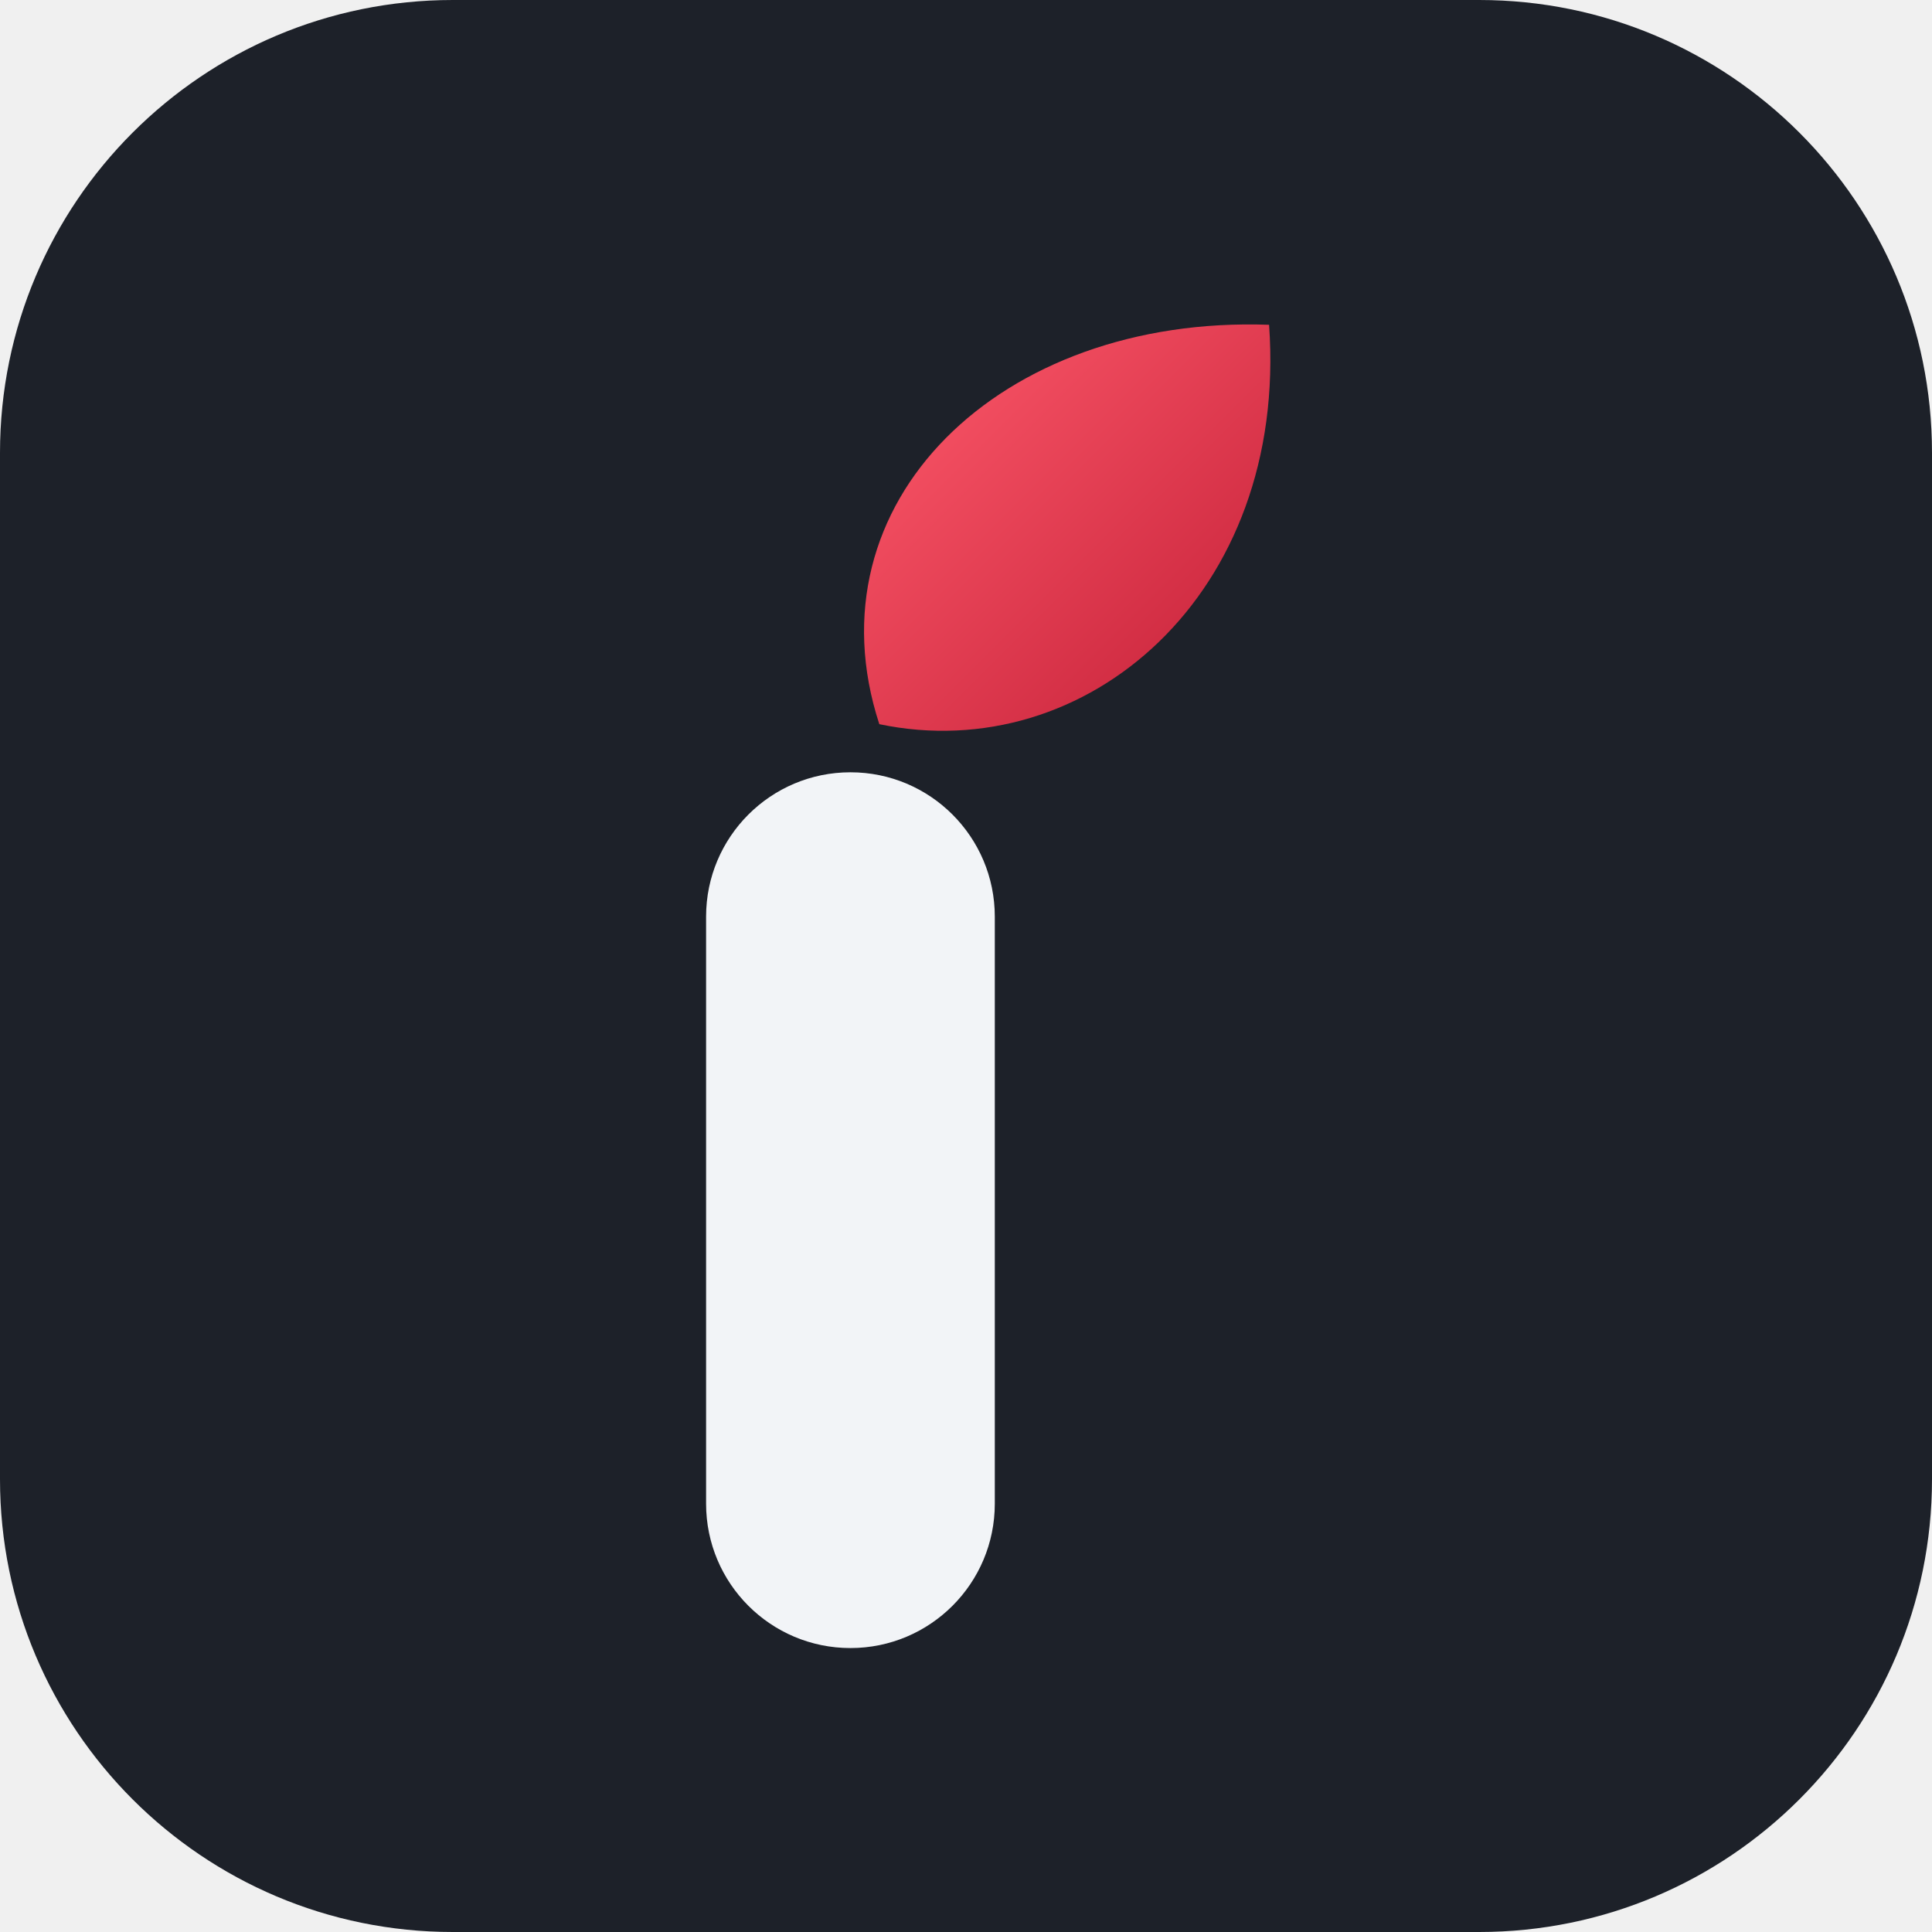
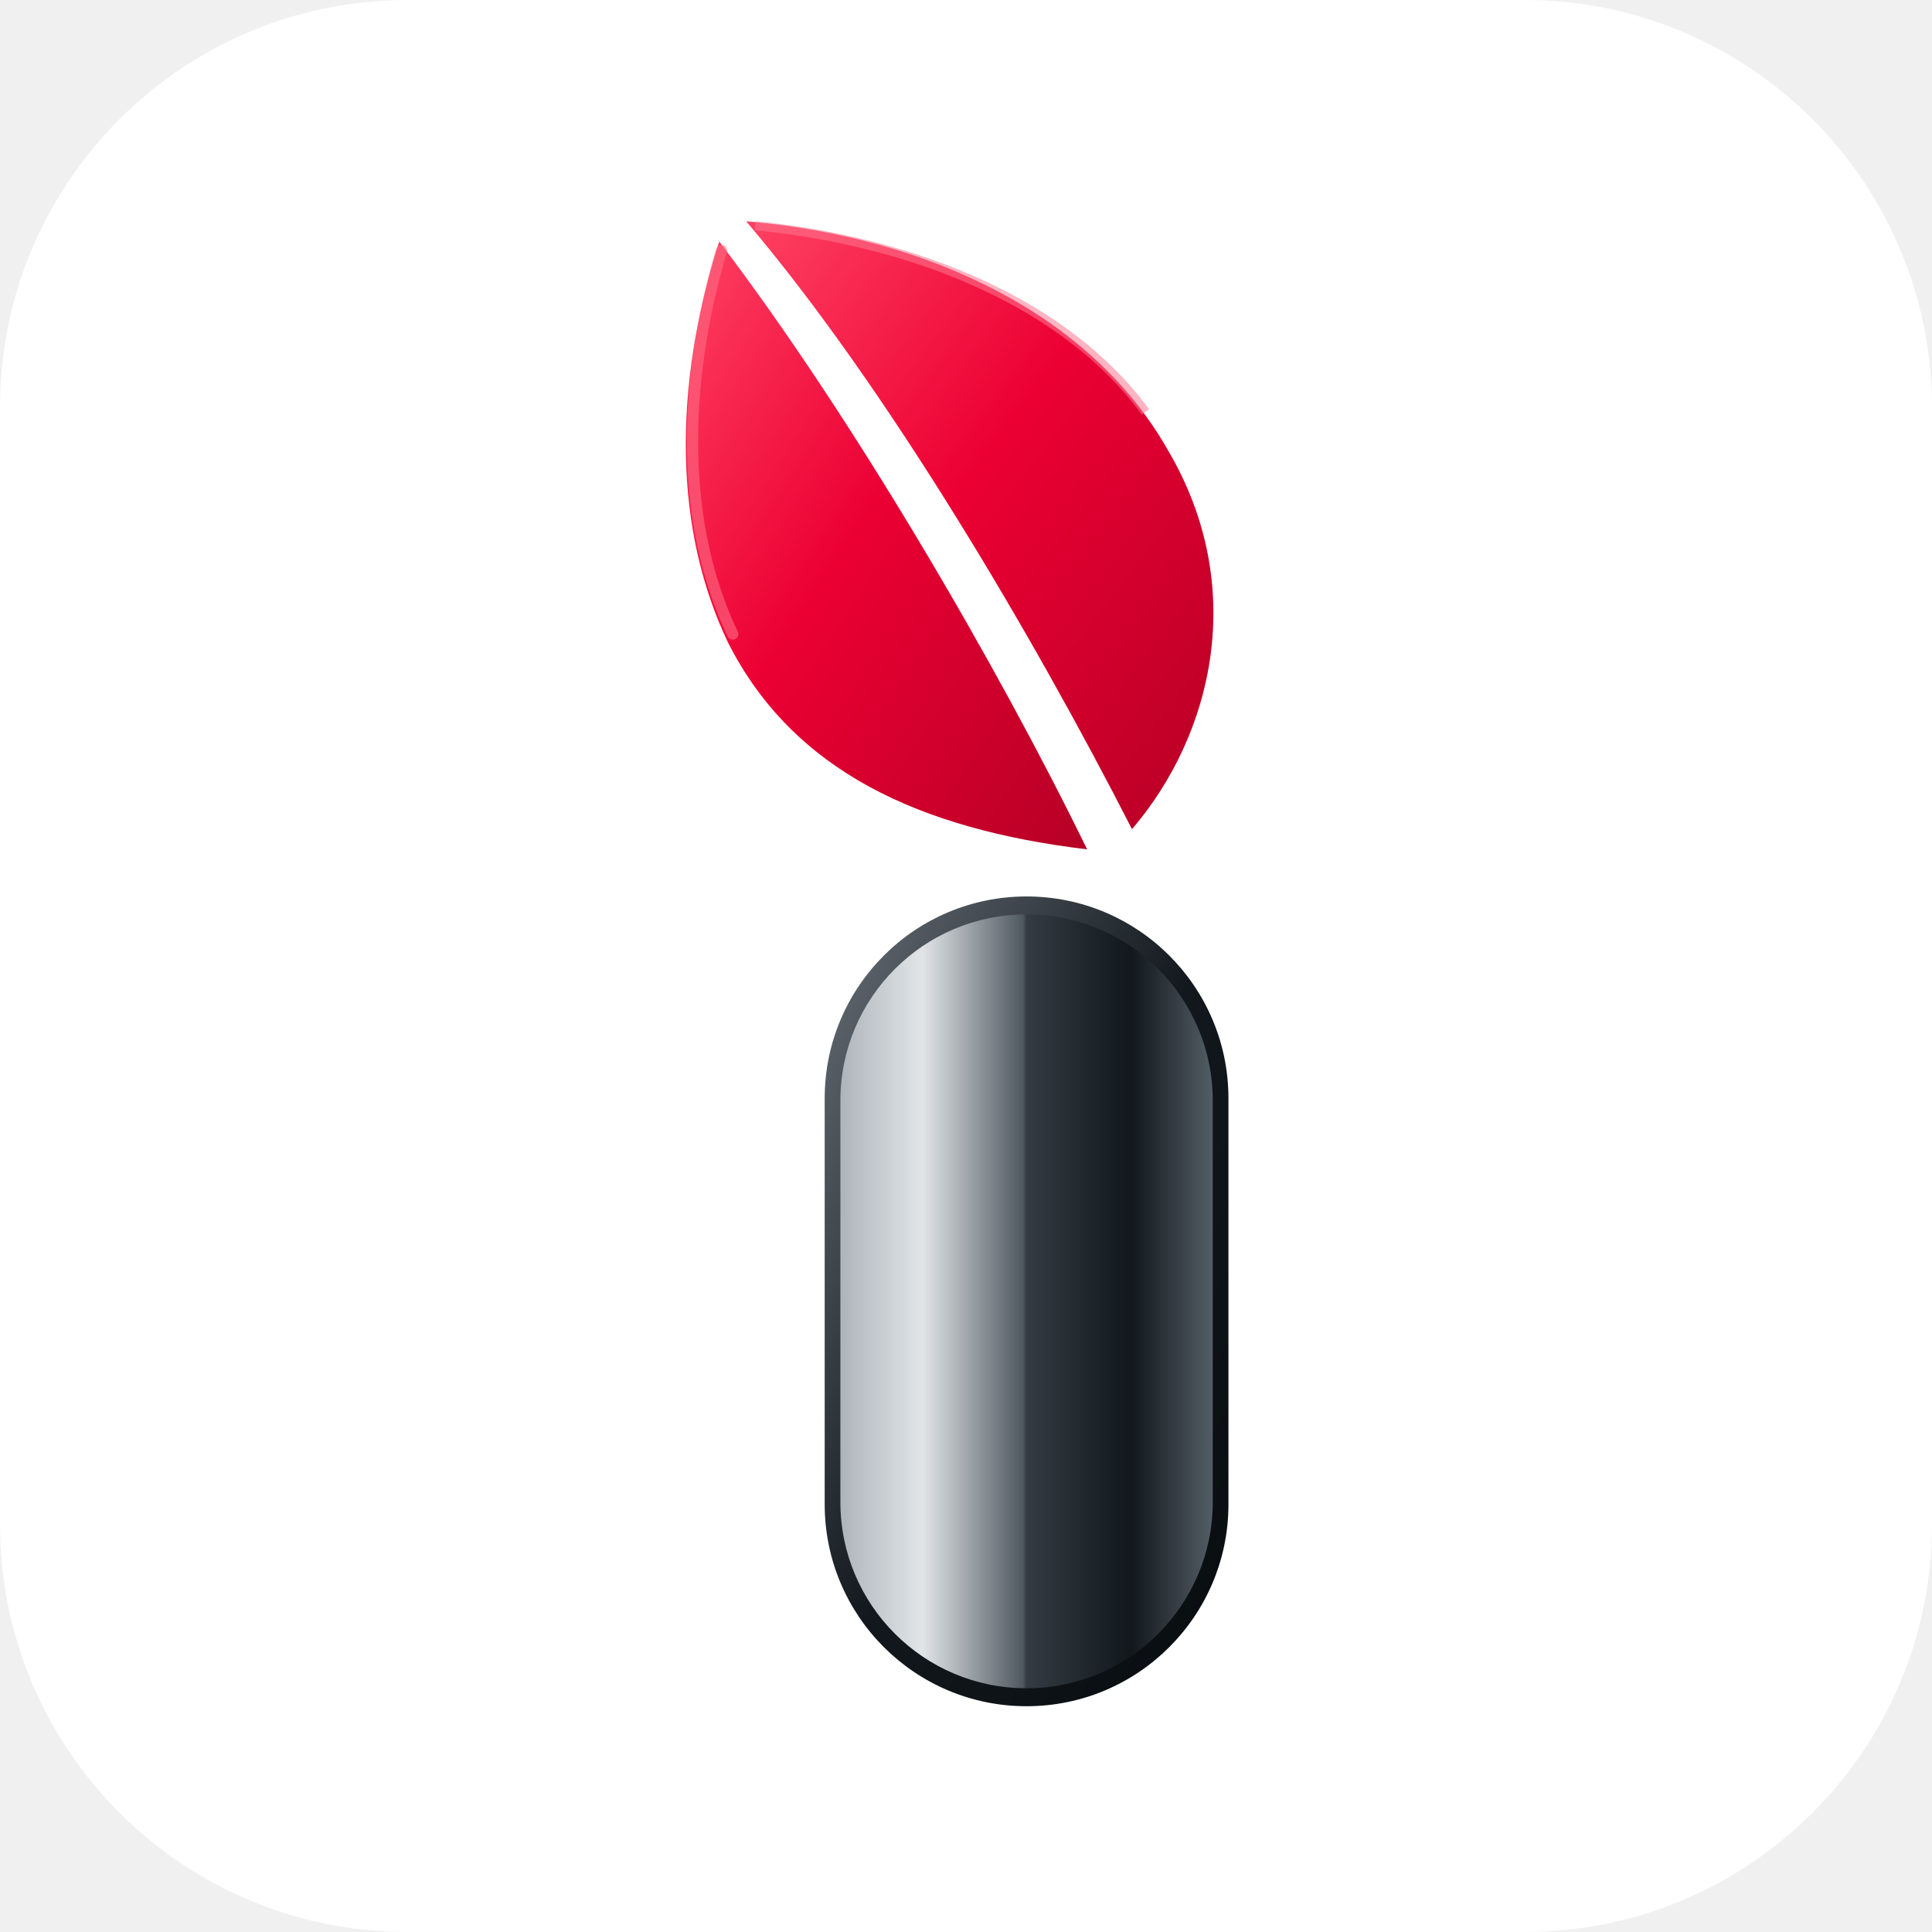
- <svg xmlns="http://www.w3.org/2000/svg" viewBox="0 0 32 32" role="img" aria-label="ivygoo">
-   <defs>
-     <linearGradient id="fl" x1="0" y1="0" x2="1" y2="1">
-       <stop offset="0" stop-color="#ff5b6c" />
-       <stop offset="1" stop-color="#c41f37" />
-     </linearGradient>
-   </defs>
-   <rect width="32" height="32" rx="7.5" fill="#1d2129" />
-   <g transform="translate(6.116 3.387) scale(0.1594)">
-     <rect x="35" y="59" width="30" height="91" rx="15" fill="#f2f4f7" />
-     <path d="M53 54C45.5 31 65.5 11.5 93.5 12.5C95.5 40.5 74.5 58.5 53 54Z" fill="url(#fl)" />
-   </g>
+ <svg xmlns="http://www.w3.org/2000/svg" width="512" height="512" viewBox="0 0 512 512" role="img" aria-label="ivyGoo">
+   <rect width="512" height="512" rx="108" fill="#fff" />
+   <svg x="42" y="42" width="428" height="428" viewBox="250 150 720 720">
+     <defs>
+       <linearGradient id="leaf" x1="0" y1="0" x2="1" y2="1">
+         <stop stop-color="#ff4162" />
+         <stop offset=".45" stop-color="#ec0033" />
+         <stop offset="1" stop-color="#b60025" />
+       </linearGradient>
+       <linearGradient id="metal" x1="0" y1="0" x2="1" y2="0">
+         <stop stop-color="#aeb5ba" />
+         <stop offset=".22" stop-color="#e1e5e8" />
+         <stop offset=".49" stop-color="#505960" />
+         <stop offset=".5" stop-color="#343c43" />
+         <stop offset=".78" stop-color="#11171b" />
+         <stop offset="1" stop-color="#535d65" />
+       </linearGradient>
+       <linearGradient id="edge" x1="0" y1="0" x2="1" y2="1">
+         <stop stop-color="#687078" />
+         <stop offset=".5" stop-color="#12181d" />
+         <stop offset="1" stop-color="#080c0f" />
+       </linearGradient>
+     </defs>
+     <g>
+       <path d="M500 187C479 253 480 316 504 366C533 423 589 449 664 458C624 376 560 266 500 187Z" fill="url(#leaf)" />
+       <path d="M512 178C594 185 666 220 700 280C736 341 720 407 684 449C639 361 574 251 512 178Z" fill="url(#leaf)" />
+       <path d="M501 191C483 252 483 314 506 362" fill="none" stroke="#ff6b83" stroke-width="5" stroke-linecap="round" opacity=".6" />
+       <path d="M516 180C588 187 655 215 690 263" fill="none" stroke="#ff7690" stroke-width="4" opacity=".55" />
+       <rect x="547" y="479" width="180" height="361" rx="90" fill="url(#edge)" />
+       <rect x="554" y="487" width="166" height="345" rx="83" fill="url(#metal)" />
+     </g>
+   </svg>
</svg>
